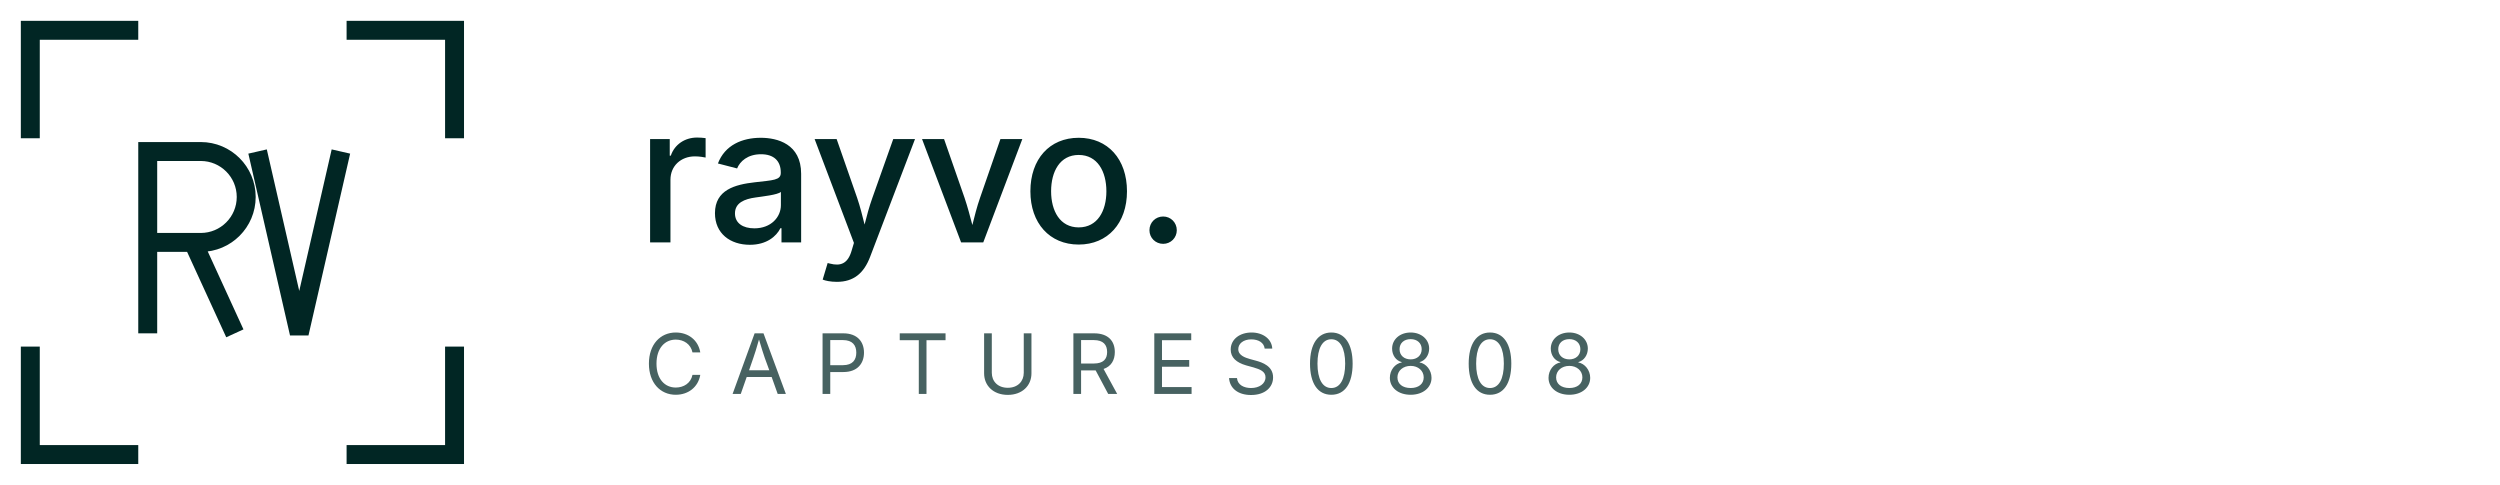
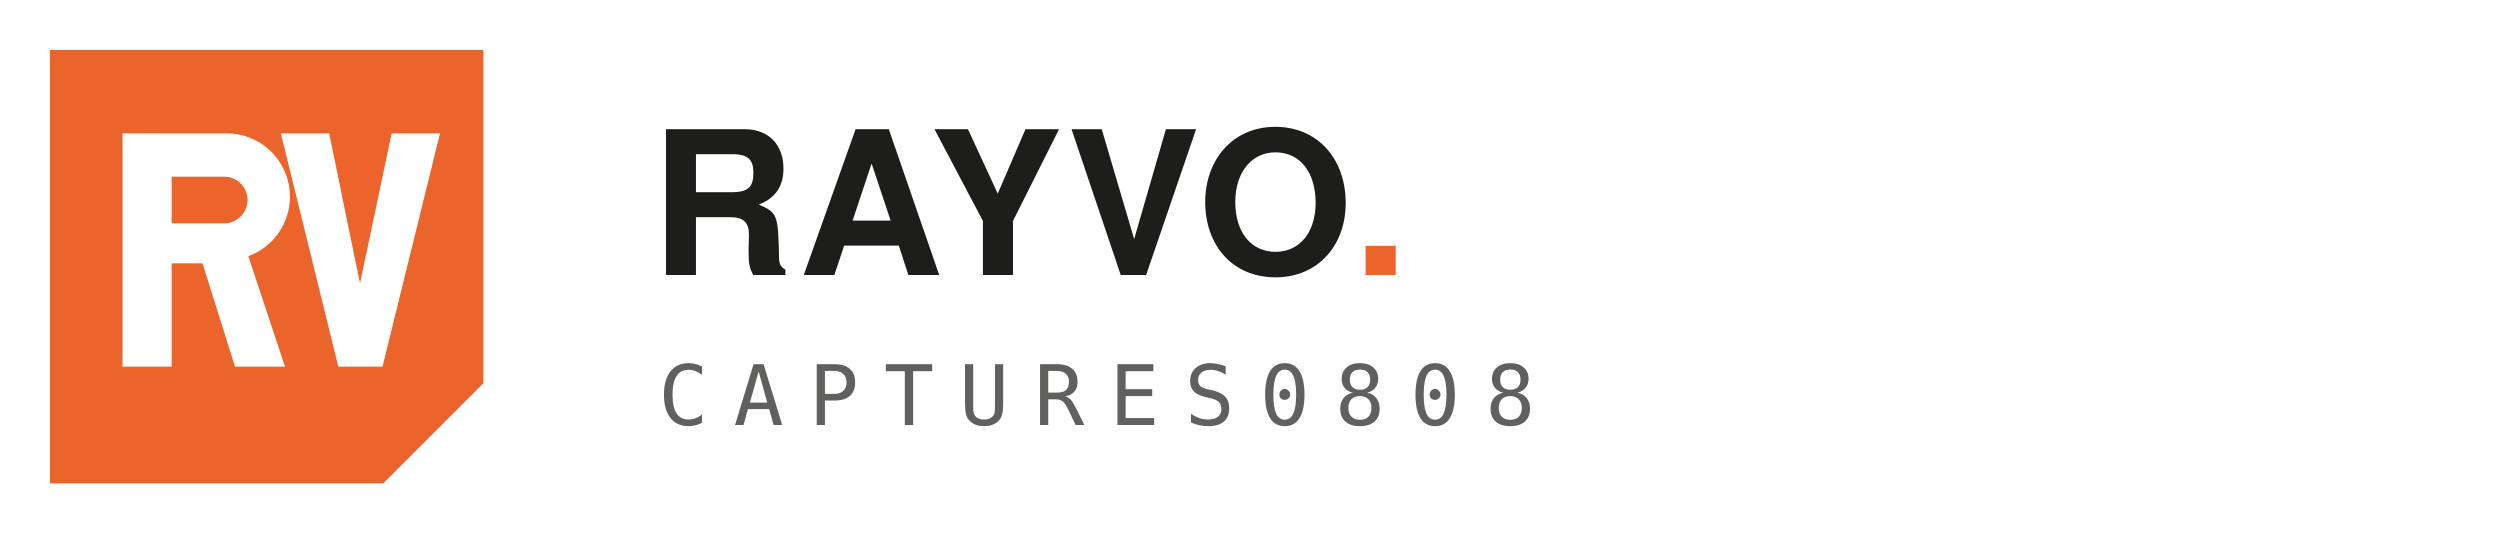
- <svg xmlns="http://www.w3.org/2000/svg" viewBox="0 0 330 64" fill="none">
-   <g stroke="#012624" stroke-width="2.5">
-     <path d="M4 17V4h13M47 4h13v13M60 47v13H47M17 60H4V47" stroke-linecap="square" />
-     <path d="M19.5 44V20h7a6 6 0 0 1 0 12h-7M25.5 32 31 44M34 20l5.5 24L45 20" />
-   </g>
-   <text x="84" y="32" fill="#012624" font-family="Inter Tight, Inter, Helvetica Neue, Arial, sans-serif" font-size="25" font-weight="500" letter-spacing="-0.2">rayvo.</text>
-   <text x="85" y="52" fill="#012624" fill-opacity=".72" font-family="Inter Tight, Inter, Helvetica Neue, Arial, sans-serif" font-size="11" letter-spacing="3.6">CAPTURES0808</text>
+ <svg xmlns="http://www.w3.org/2000/svg" viewBox="0 0 300 64">
+   <path fill="#EB642B" fill-rule="evenodd" d="M6 6h52v40L46 58H6zM14.7 16h12.5a7.6 7.6 0 0 1 2.6 14.74L34.2 44h-6l-3.9-12.4h-3.7V44h-5.9zM20.6 21.2v5.6h6.3a2.8 2.8 0 0 0 0-5.6zM33.7 16h5.8l3.7 18 3.8-18h5.8l-6.9 28h-5.3z" />
+   <text x="78" y="33" fill="#1D1E1C" font-family="Archivo, Archivo Expanded, Arial Black, Helvetica Neue, sans-serif" font-stretch="expanded" font-size="24" font-weight="800" letter-spacing="0.5">RAYVO<tspan fill="#EB642B">.</tspan>
+   </text>
+   <text x="79" y="51" fill="#1D1E1C" fill-opacity=".7" font-family="JetBrains Mono, IBM Plex Mono, Menlo, monospace" font-size="10" letter-spacing="3">CAPTURES0808</text>
</svg>
